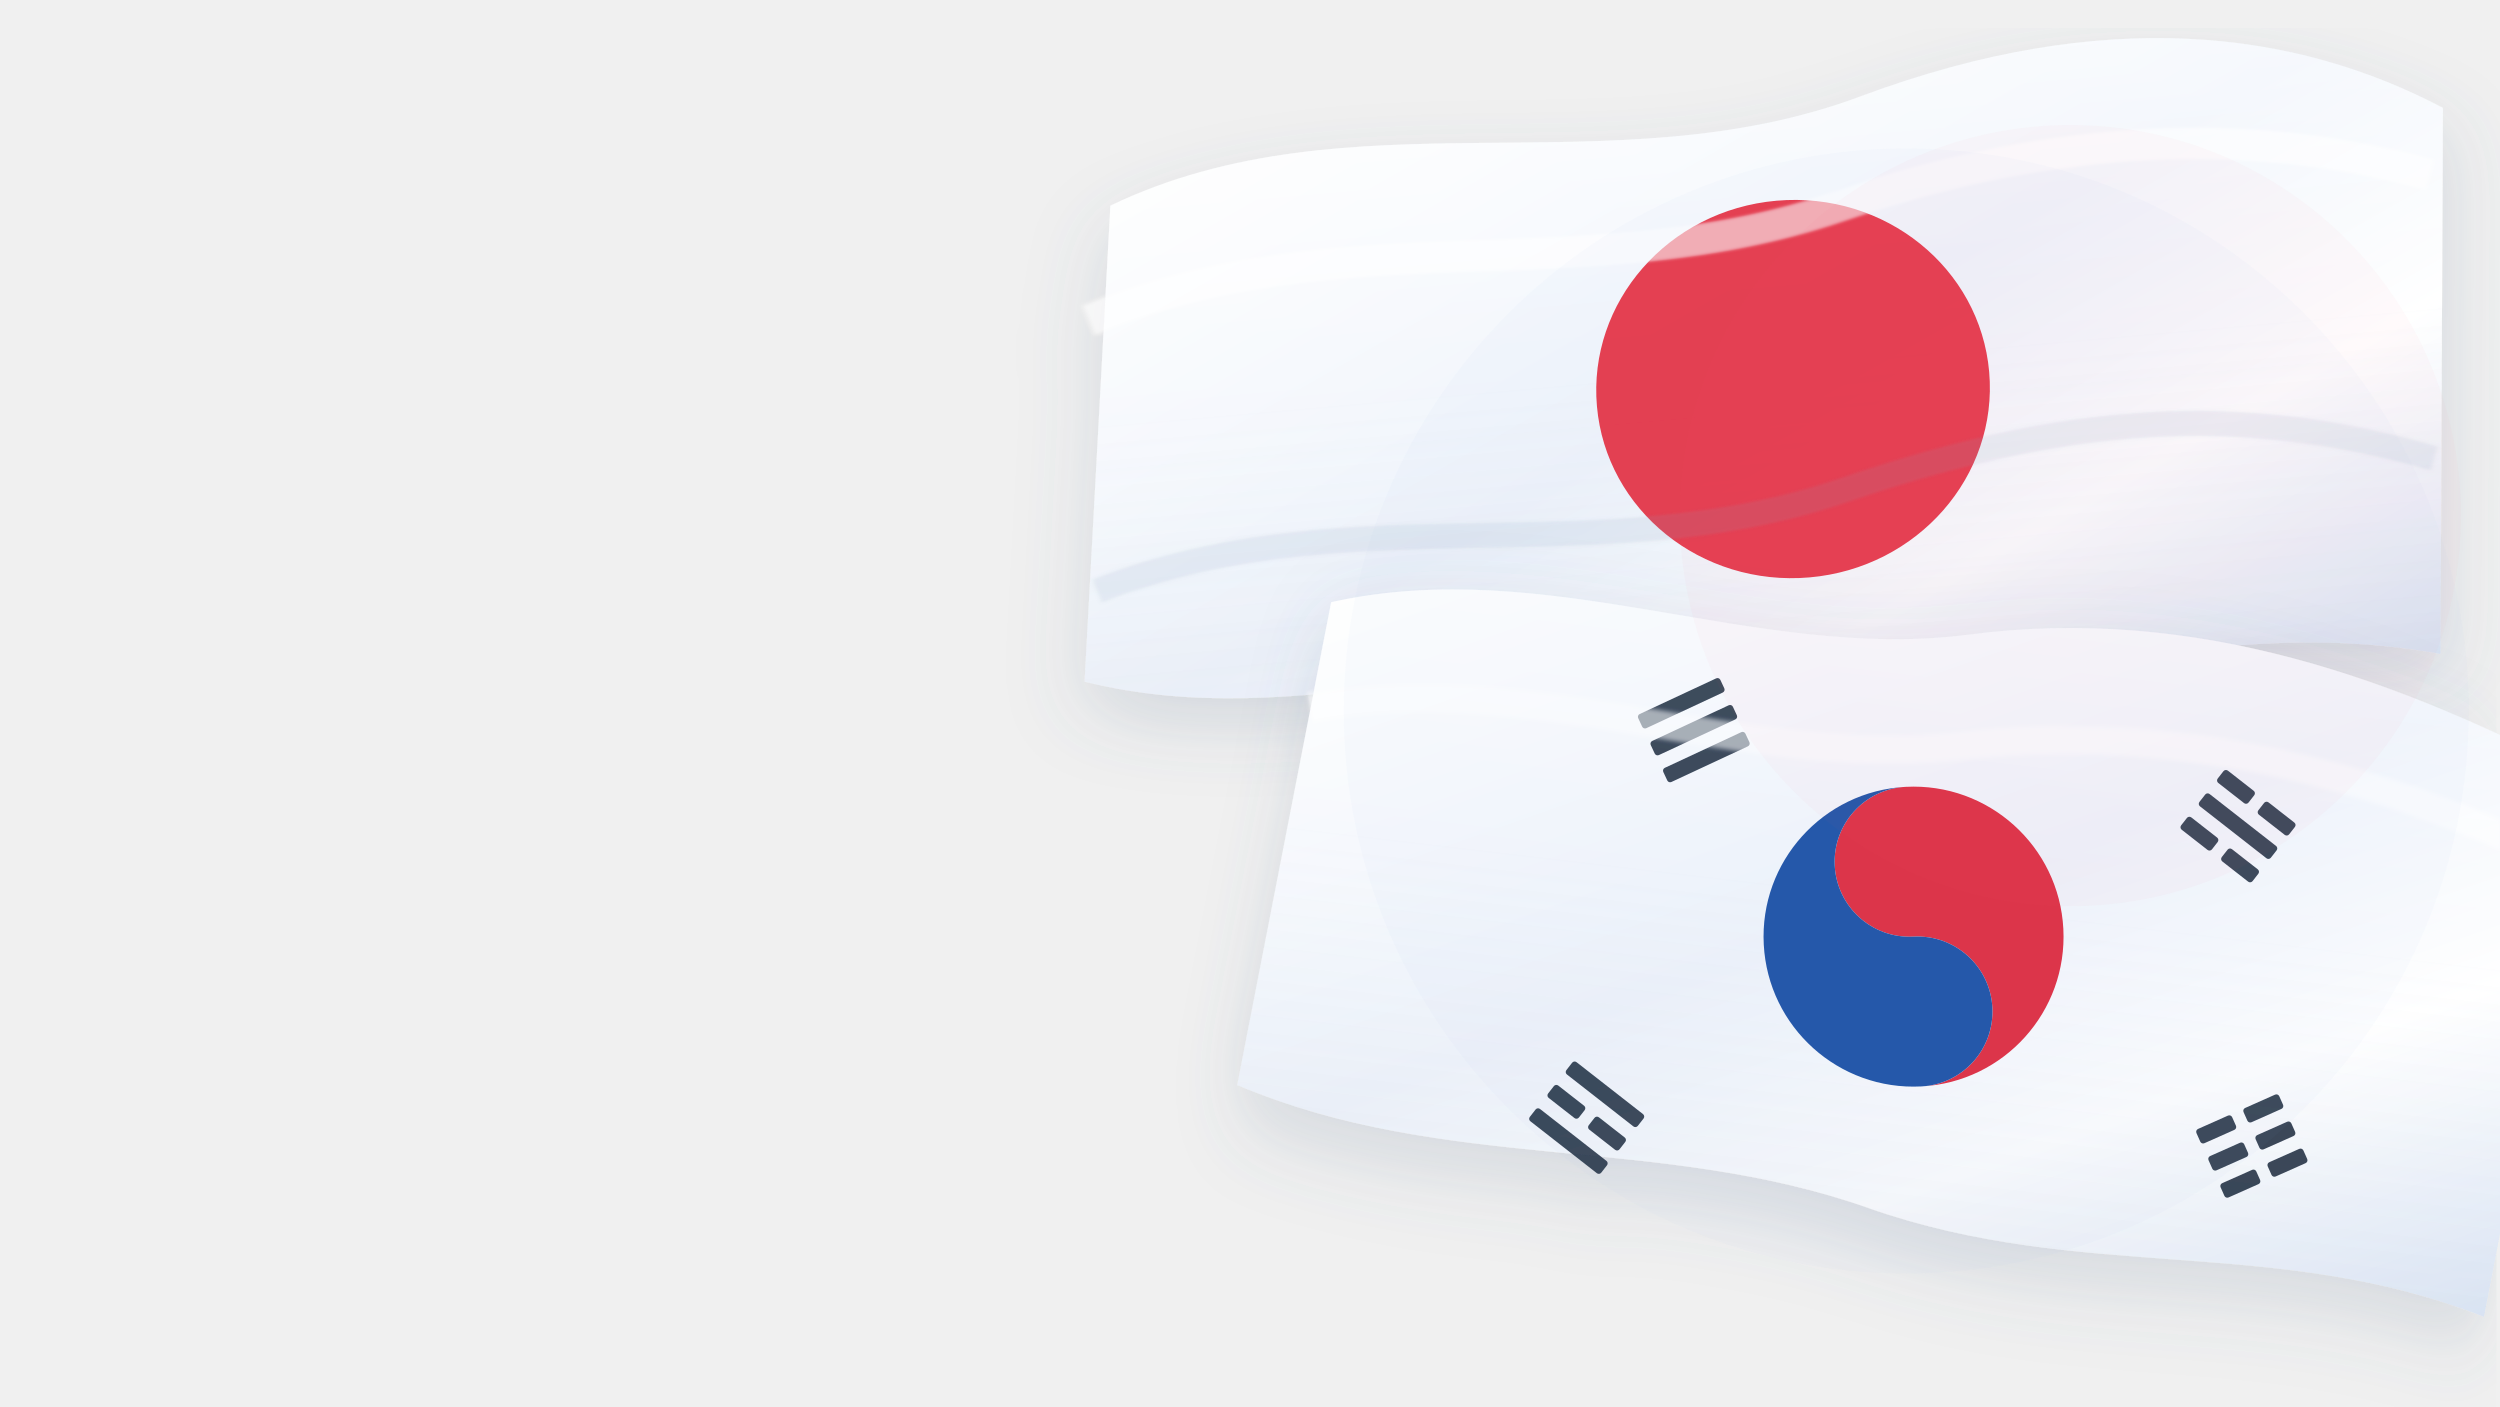
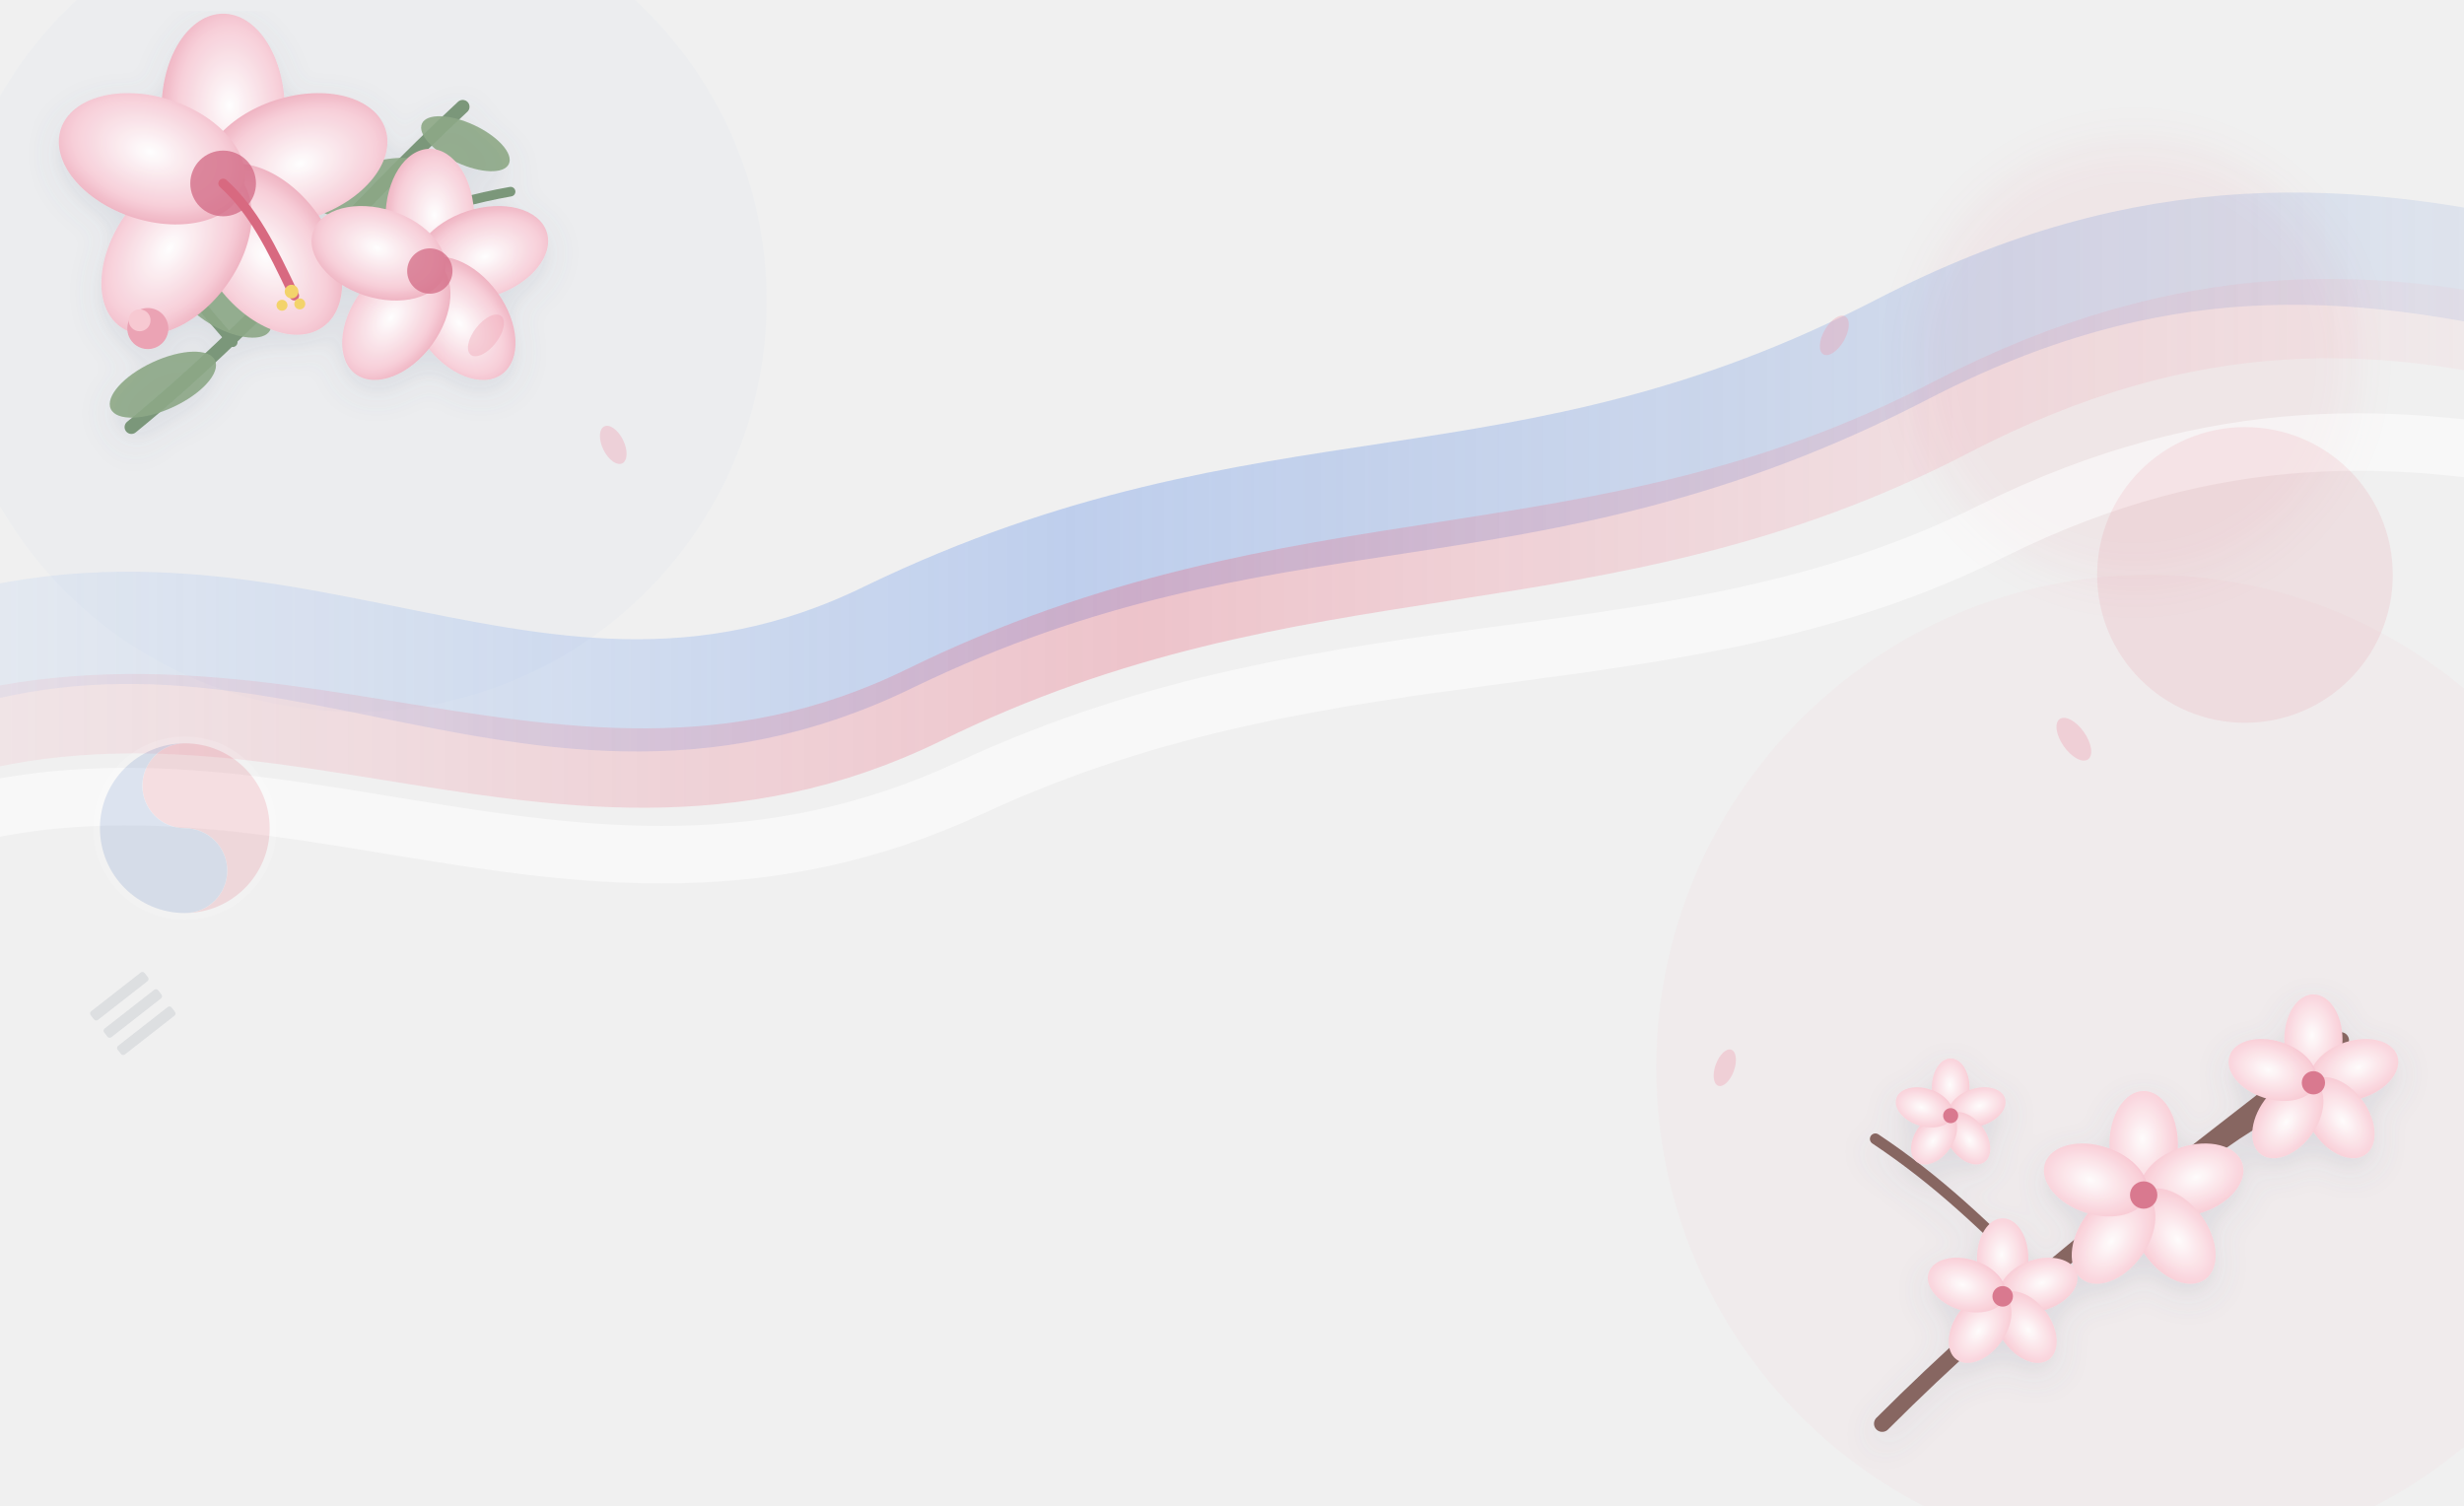
- <svg xmlns="http://www.w3.org/2000/svg" viewBox="0 0 1600 900" role="img" aria-label="Decorative Korean and Japanese flags">
+ <svg xmlns="http://www.w3.org/2000/svg" viewBox="0 0 1800 1100" role="img" aria-label="Decorative Korean and Japanese floral background">
  <defs>
-     <linearGradient id="cloth" x1="0" y1="0" x2="1" y2="1">
-       <stop offset="0" stop-color="#ffffff" />
-       <stop offset="0.48" stop-color="#eef3fb" />
-       <stop offset="0.72" stop-color="#ffffff" />
-       <stop offset="1" stop-color="#dce6f5" />
+     <linearGradient id="blueWave" x1="0" y1="0" x2="1" y2="0">
+       <stop offset="0" stop-color="#90b9f4" stop-opacity=".10" />
+       <stop offset=".45" stop-color="#5f8ee6" stop-opacity=".34" />
+       <stop offset="1" stop-color="#2f65ca" stop-opacity=".08" />
    </linearGradient>
-     <linearGradient id="shine" x1="0" y1="0" x2="0" y2="1">
-       <stop offset="0" stop-color="#ffffff" stop-opacity=".92" />
-       <stop offset=".45" stop-color="#ffffff" stop-opacity=".1" />
-       <stop offset="1" stop-color="#b8c6db" stop-opacity=".26" />
+     <linearGradient id="redWave" x1="0" y1="0" x2="1" y2="0">
+       <stop offset="0" stop-color="#ef8b9e" stop-opacity=".08" />
+       <stop offset=".48" stop-color="#e85d75" stop-opacity=".30" />
+       <stop offset="1" stop-color="#f5a3b1" stop-opacity=".06" />
    </linearGradient>
-     <filter id="soft" x="-20%" y="-20%" width="140%" height="140%">
-       <feGaussianBlur stdDeviation="1.2" />
+     <radialGradient id="hibiscusPetal" cx="55%" cy="48%" r="72%">
+       <stop offset="0" stop-color="#fff" />
+       <stop offset=".58" stop-color="#f7cbd6" />
+       <stop offset="1" stop-color="#e58ca1" />
+     </radialGradient>
+     <radialGradient id="sakuraPetal" cx="48%" cy="45%" r="72%">
+       <stop offset="0" stop-color="#fffdfd" />
+       <stop offset=".72" stop-color="#facbd5" />
+       <stop offset="1" stop-color="#ed9db0" />
+     </radialGradient>
+     <filter id="blur16" x="-30%" y="-30%" width="160%" height="160%">
+       <feGaussianBlur stdDeviation="16" />
    </filter>
-     <filter id="shadow" x="-30%" y="-30%" width="160%" height="160%">
-       <feDropShadow dx="0" dy="18" stdDeviation="24" flood-color="#56708f" flood-opacity=".18" />
+     <filter id="softShadow" x="-30%" y="-30%" width="160%" height="160%">
+       <feDropShadow dx="0" dy="8" stdDeviation="12" flood-color="#64748b" flood-opacity=".16" />
    </filter>
  </defs>
-   <g transform="translate(650 30) rotate(-5 430 250)" filter="url(#shadow)">
-     <path d="M75 70 C235 10 395 88 560 42 C720 -2 840 24 930 82 L898 430 C745 388 615 442 468 407 C300 366 168 419 32 372 Z" fill="url(#cloth)" />
-     <path d="M75 70 C235 10 395 88 560 42 C720 -2 840 24 930 82 L898 430 C745 388 615 442 468 407 C300 366 168 419 32 372 Z" fill="url(#shine)" opacity=".55" />
-     <ellipse cx="500" cy="225" rx="126" ry="121" fill="#e63446" opacity=".96" />
-     <path d="M55 142 C220 89 374 152 540 111 C682 76 808 83 918 124" fill="none" stroke="#fff" stroke-opacity=".58" stroke-width="20" filter="url(#soft)" />
-     <path d="M45 315 C211 266 364 333 528 292 C690 252 797 264 905 305" fill="none" stroke="#8ca0bd" stroke-opacity=".14" stroke-width="16" filter="url(#soft)" />
+   <circle cx="260" cy="220" r="300" fill="#74a7ea" opacity=".035" />
+   <circle cx="1570" cy="780" r="360" fill="#ef758b" opacity=".045" />
+   <circle cx="1560" cy="265" r="160" fill="#d93249" opacity=".055" filter="url(#blur16)" />
+   <path d="M-120 510 C180 360 375 600 650 465 C930 330 1110 400 1390 255 C1570 162 1715 170 1880 210" fill="none" stroke="url(#blueWave)" stroke-width="82" stroke-linecap="round" />
+   <path d="M-130 575 C165 425 395 652 675 515 C950 380 1165 440 1425 305 C1600 214 1740 222 1880 258" fill="none" stroke="url(#redWave)" stroke-width="58" stroke-linecap="round" />
+   <path d="M-100 620 C180 500 410 715 710 575 C980 450 1220 505 1455 388 C1620 306 1755 316 1880 340" fill="none" stroke="#ffffff" stroke-opacity=".52" stroke-width="42" stroke-linecap="round" />
+   <g transform="translate(135 605) scale(.62)" opacity=".14">
+     <circle cx="0" cy="0" r="108" fill="#fff" />
+     <path d="M0 -100 A100 100 0 0 1 0 100 A50 50 0 0 0 0 0 A50 50 0 0 1 0 -100Z" fill="#e43b53" />
+     <path d="M0 100 A100 100 0 0 1 0 -100 A50 50 0 0 0 0 0 A50 50 0 0 1 0 100Z" fill="#2f62b6" />
  </g>
-   <g transform="translate(790 350) rotate(7 400 220)" filter="url(#shadow)">
-     <path d="M42 78 C177 30 316 83 449 49 C592 12 727 44 854 92 L830 442 C691 406 573 452 431 421 C291 390 160 432 20 392 Z" fill="url(#cloth)" />
-     <path d="M42 78 C177 30 316 83 449 49 C592 12 727 44 854 92 L830 442 C691 406 573 452 431 421 C291 390 160 432 20 392 Z" fill="url(#shine)" opacity=".5" />
-     <g transform="translate(438 245) rotate(-10)">
-       <path d="M0 -96 A96 96 0 0 1 0 96 A48 48 0 0 0 0 0 A48 48 0 0 1 0 -96 Z" fill="#df3045" />
-       <path d="M0 96 A96 96 0 0 1 0 -96 A48 48 0 0 0 0 0 A48 48 0 0 1 0 96 Z" fill="#2356a8" />
+   <g fill="#32445d" opacity=".105" transform="translate(65 740) rotate(-38)">
+     <rect width="50" height="8" rx="2" />
+     <rect y="16" width="50" height="8" rx="2" />
+     <rect y="32" width="50" height="8" rx="2" />
+   </g>
+   <circle cx="1640" cy="420" r="108" fill="#dd334d" opacity=".085" />
+   <g transform="translate(38 42)" filter="url(#softShadow)" opacity=".92">
+     <path d="M58 270 C150 195 218 112 300 36" fill="none" stroke="#718f70" stroke-width="10" stroke-linecap="round" />
+     <path d="M132 208 C90 160 64 125 44 84" fill="none" stroke="#718f70" stroke-width="7" stroke-linecap="round" />
+     <path d="M188 152 C238 125 284 107 335 98" fill="none" stroke="#718f70" stroke-width="7" stroke-linecap="round" />
+     <g fill="#84a27d" opacity=".90">
+       <ellipse cx="81" cy="239" rx="42" ry="18" transform="rotate(-25 81 239)" />
+       <ellipse cx="126" cy="181" rx="38" ry="17" transform="rotate(29 126 181)" />
+       <ellipse cx="235" cy="95" rx="43" ry="18" transform="rotate(-18 235 95)" />
+       <ellipse cx="302" cy="63" rx="35" ry="15" transform="rotate(25 302 63)" />
    </g>
-     <g fill="#263447" opacity=".9">
-       <g transform="translate(245 126) rotate(-32)">
-         <rect width="58" height="10" rx="2" />
-         <rect y="19" width="58" height="10" rx="2" />
-         <rect y="38" width="58" height="10" rx="2" />
-       </g>
-       <g transform="translate(623 114) rotate(31)">
-         <rect width="25" height="10" rx="2" />
-         <rect x="33" width="25" height="10" rx="2" />
-         <rect y="19" width="58" height="10" rx="2" />
-         <rect y="38" width="25" height="10" rx="2" />
-         <rect x="33" y="38" width="25" height="10" rx="2" />
-       </g>
-       <g transform="translate(232 350) rotate(31)">
-         <rect width="58" height="10" rx="2" />
-         <rect y="19" width="25" height="10" rx="2" />
-         <rect x="33" y="19" width="25" height="10" rx="2" />
-         <rect y="38" width="58" height="10" rx="2" />
-       </g>
-       <g transform="translate(632 346) rotate(-31)">
-         <rect width="25" height="10" rx="2" />
-         <rect x="33" width="25" height="10" rx="2" />
-         <rect y="19" width="25" height="10" rx="2" />
-         <rect x="33" y="19" width="25" height="10" rx="2" />
-         <rect y="38" width="25" height="10" rx="2" />
-         <rect x="33" y="38" width="25" height="10" rx="2" />
+     <g transform="translate(125 92)">
+       <ellipse cx="0" cy="-54" rx="45" ry="70" fill="url(#hibiscusPetal)" />
+       <ellipse cx="52" cy="-18" rx="45" ry="70" fill="url(#hibiscusPetal)" transform="rotate(72 52 -18)" />
+       <ellipse cx="32" cy="48" rx="45" ry="70" fill="url(#hibiscusPetal)" transform="rotate(144 32 48)" />
+       <ellipse cx="-34" cy="48" rx="45" ry="70" fill="url(#hibiscusPetal)" transform="rotate(216 -34 48)" />
+       <ellipse cx="-52" cy="-18" rx="45" ry="70" fill="url(#hibiscusPetal)" transform="rotate(288 -52 -18)" />
+       <circle r="24" fill="#cf5c79" opacity=".74" />
+       <path d="M0 0 C22 20 35 46 52 82" stroke="#d65d76" stroke-width="7" fill="none" stroke-linecap="round" />
+       <g fill="#f3d05f">
+         <circle cx="50" cy="79" r="5" />
+         <circle cx="56" cy="88" r="4" />
+         <circle cx="43" cy="89" r="4" />
      </g>
    </g>
-     <path d="M37 147 C176 103 315 153 454 120 C586 89 713 104 844 147" fill="none" stroke="#fff" stroke-opacity=".56" stroke-width="18" filter="url(#soft)" />
+     <g transform="translate(276 156) scale(.72)">
+       <ellipse cx="0" cy="-54" rx="45" ry="70" fill="url(#hibiscusPetal)" />
+       <ellipse cx="52" cy="-18" rx="45" ry="70" fill="url(#hibiscusPetal)" transform="rotate(72 52 -18)" />
+       <ellipse cx="32" cy="48" rx="45" ry="70" fill="url(#hibiscusPetal)" transform="rotate(144 32 48)" />
+       <ellipse cx="-34" cy="48" rx="45" ry="70" fill="url(#hibiscusPetal)" transform="rotate(216 -34 48)" />
+       <ellipse cx="-52" cy="-18" rx="45" ry="70" fill="url(#hibiscusPetal)" transform="rotate(288 -52 -18)" />
+       <circle r="23" fill="#cf5c79" opacity=".72" />
+     </g>
+     <circle cx="70" cy="198" r="15" fill="#ea9caf" />
+     <circle cx="64" cy="192" r="8" fill="#f7c5cf" />
  </g>
-   <circle cx="1220" cy="455" r="360" fill="#7aa8e8" opacity=".035" />
-   <circle cx="1325" cy="330" r="250" fill="#ef5b67" opacity=".028" />
+   <g transform="translate(1390 690)" filter="url(#softShadow)" opacity=".94">
+     <path d="M-15 350 C80 255 175 182 320 70" fill="none" stroke="#815d59" stroke-width="12" stroke-linecap="round" />
+     <path d="M106 252 C60 205 25 172 -20 142" fill="none" stroke="#815d59" stroke-width="8" stroke-linecap="round" />
+     <path d="M180 188 C230 147 270 112 348 94" fill="none" stroke="#815d59" stroke-width="8" stroke-linecap="round" />
+     <g transform="translate(73 257) scale(.75)">
+       <ellipse cy="-37" rx="25" ry="39" fill="url(#sakuraPetal)" />
+       <ellipse cx="35" cy="-11" rx="25" ry="39" fill="url(#sakuraPetal)" transform="rotate(72 35 -11)" />
+       <ellipse cx="22" cy="30" rx="25" ry="39" fill="url(#sakuraPetal)" transform="rotate(144 22 30)" />
+       <ellipse cx="-22" cy="30" rx="25" ry="39" fill="url(#sakuraPetal)" transform="rotate(216 -22 30)" />
+       <ellipse cx="-35" cy="-11" rx="25" ry="39" fill="url(#sakuraPetal)" transform="rotate(288 -35 -11)" />
+       <circle r="10" fill="#d87289" />
+     </g>
+     <g transform="translate(176 183)">
+       <ellipse cy="-37" rx="25" ry="39" fill="url(#sakuraPetal)" />
+       <ellipse cx="35" cy="-11" rx="25" ry="39" fill="url(#sakuraPetal)" transform="rotate(72 35 -11)" />
+       <ellipse cx="22" cy="30" rx="25" ry="39" fill="url(#sakuraPetal)" transform="rotate(144 22 30)" />
+       <ellipse cx="-22" cy="30" rx="25" ry="39" fill="url(#sakuraPetal)" transform="rotate(216 -22 30)" />
+       <ellipse cx="-35" cy="-11" rx="25" ry="39" fill="url(#sakuraPetal)" transform="rotate(288 -35 -11)" />
+       <circle r="10" fill="#d87289" />
+     </g>
+     <g transform="translate(300 101) scale(.85)">
+       <ellipse cy="-37" rx="25" ry="39" fill="url(#sakuraPetal)" />
+       <ellipse cx="35" cy="-11" rx="25" ry="39" fill="url(#sakuraPetal)" transform="rotate(72 35 -11)" />
+       <ellipse cx="22" cy="30" rx="25" ry="39" fill="url(#sakuraPetal)" transform="rotate(144 22 30)" />
+       <ellipse cx="-22" cy="30" rx="25" ry="39" fill="url(#sakuraPetal)" transform="rotate(216 -22 30)" />
+       <ellipse cx="-35" cy="-11" rx="25" ry="39" fill="url(#sakuraPetal)" transform="rotate(288 -35 -11)" />
+       <circle r="10" fill="#d87289" />
+     </g>
+     <g transform="translate(35 125) scale(.55)">
+       <ellipse cy="-37" rx="25" ry="39" fill="url(#sakuraPetal)" />
+       <ellipse cx="35" cy="-11" rx="25" ry="39" fill="url(#sakuraPetal)" transform="rotate(72 35 -11)" />
+       <ellipse cx="22" cy="30" rx="25" ry="39" fill="url(#sakuraPetal)" transform="rotate(144 22 30)" />
+       <ellipse cx="-22" cy="30" rx="25" ry="39" fill="url(#sakuraPetal)" transform="rotate(216 -22 30)" />
+       <ellipse cx="-35" cy="-11" rx="25" ry="39" fill="url(#sakuraPetal)" transform="rotate(288 -35 -11)" />
+       <circle r="10" fill="#d87289" />
+     </g>
+   </g>
+   <g fill="#ef9db0" opacity=".36">
+     <ellipse cx="355" cy="245" rx="9" ry="18" transform="rotate(38 355 245)" />
+     <ellipse cx="448" cy="325" rx="8" ry="15" transform="rotate(-26 448 325)" />
+     <ellipse cx="1340" cy="245" rx="8" ry="16" transform="rotate(30 1340 245)" />
+     <ellipse cx="1515" cy="540" rx="9" ry="18" transform="rotate(-35 1515 540)" />
+     <ellipse cx="1260" cy="780" rx="7" ry="14" transform="rotate(20 1260 780)" />
+   </g>
</svg>
